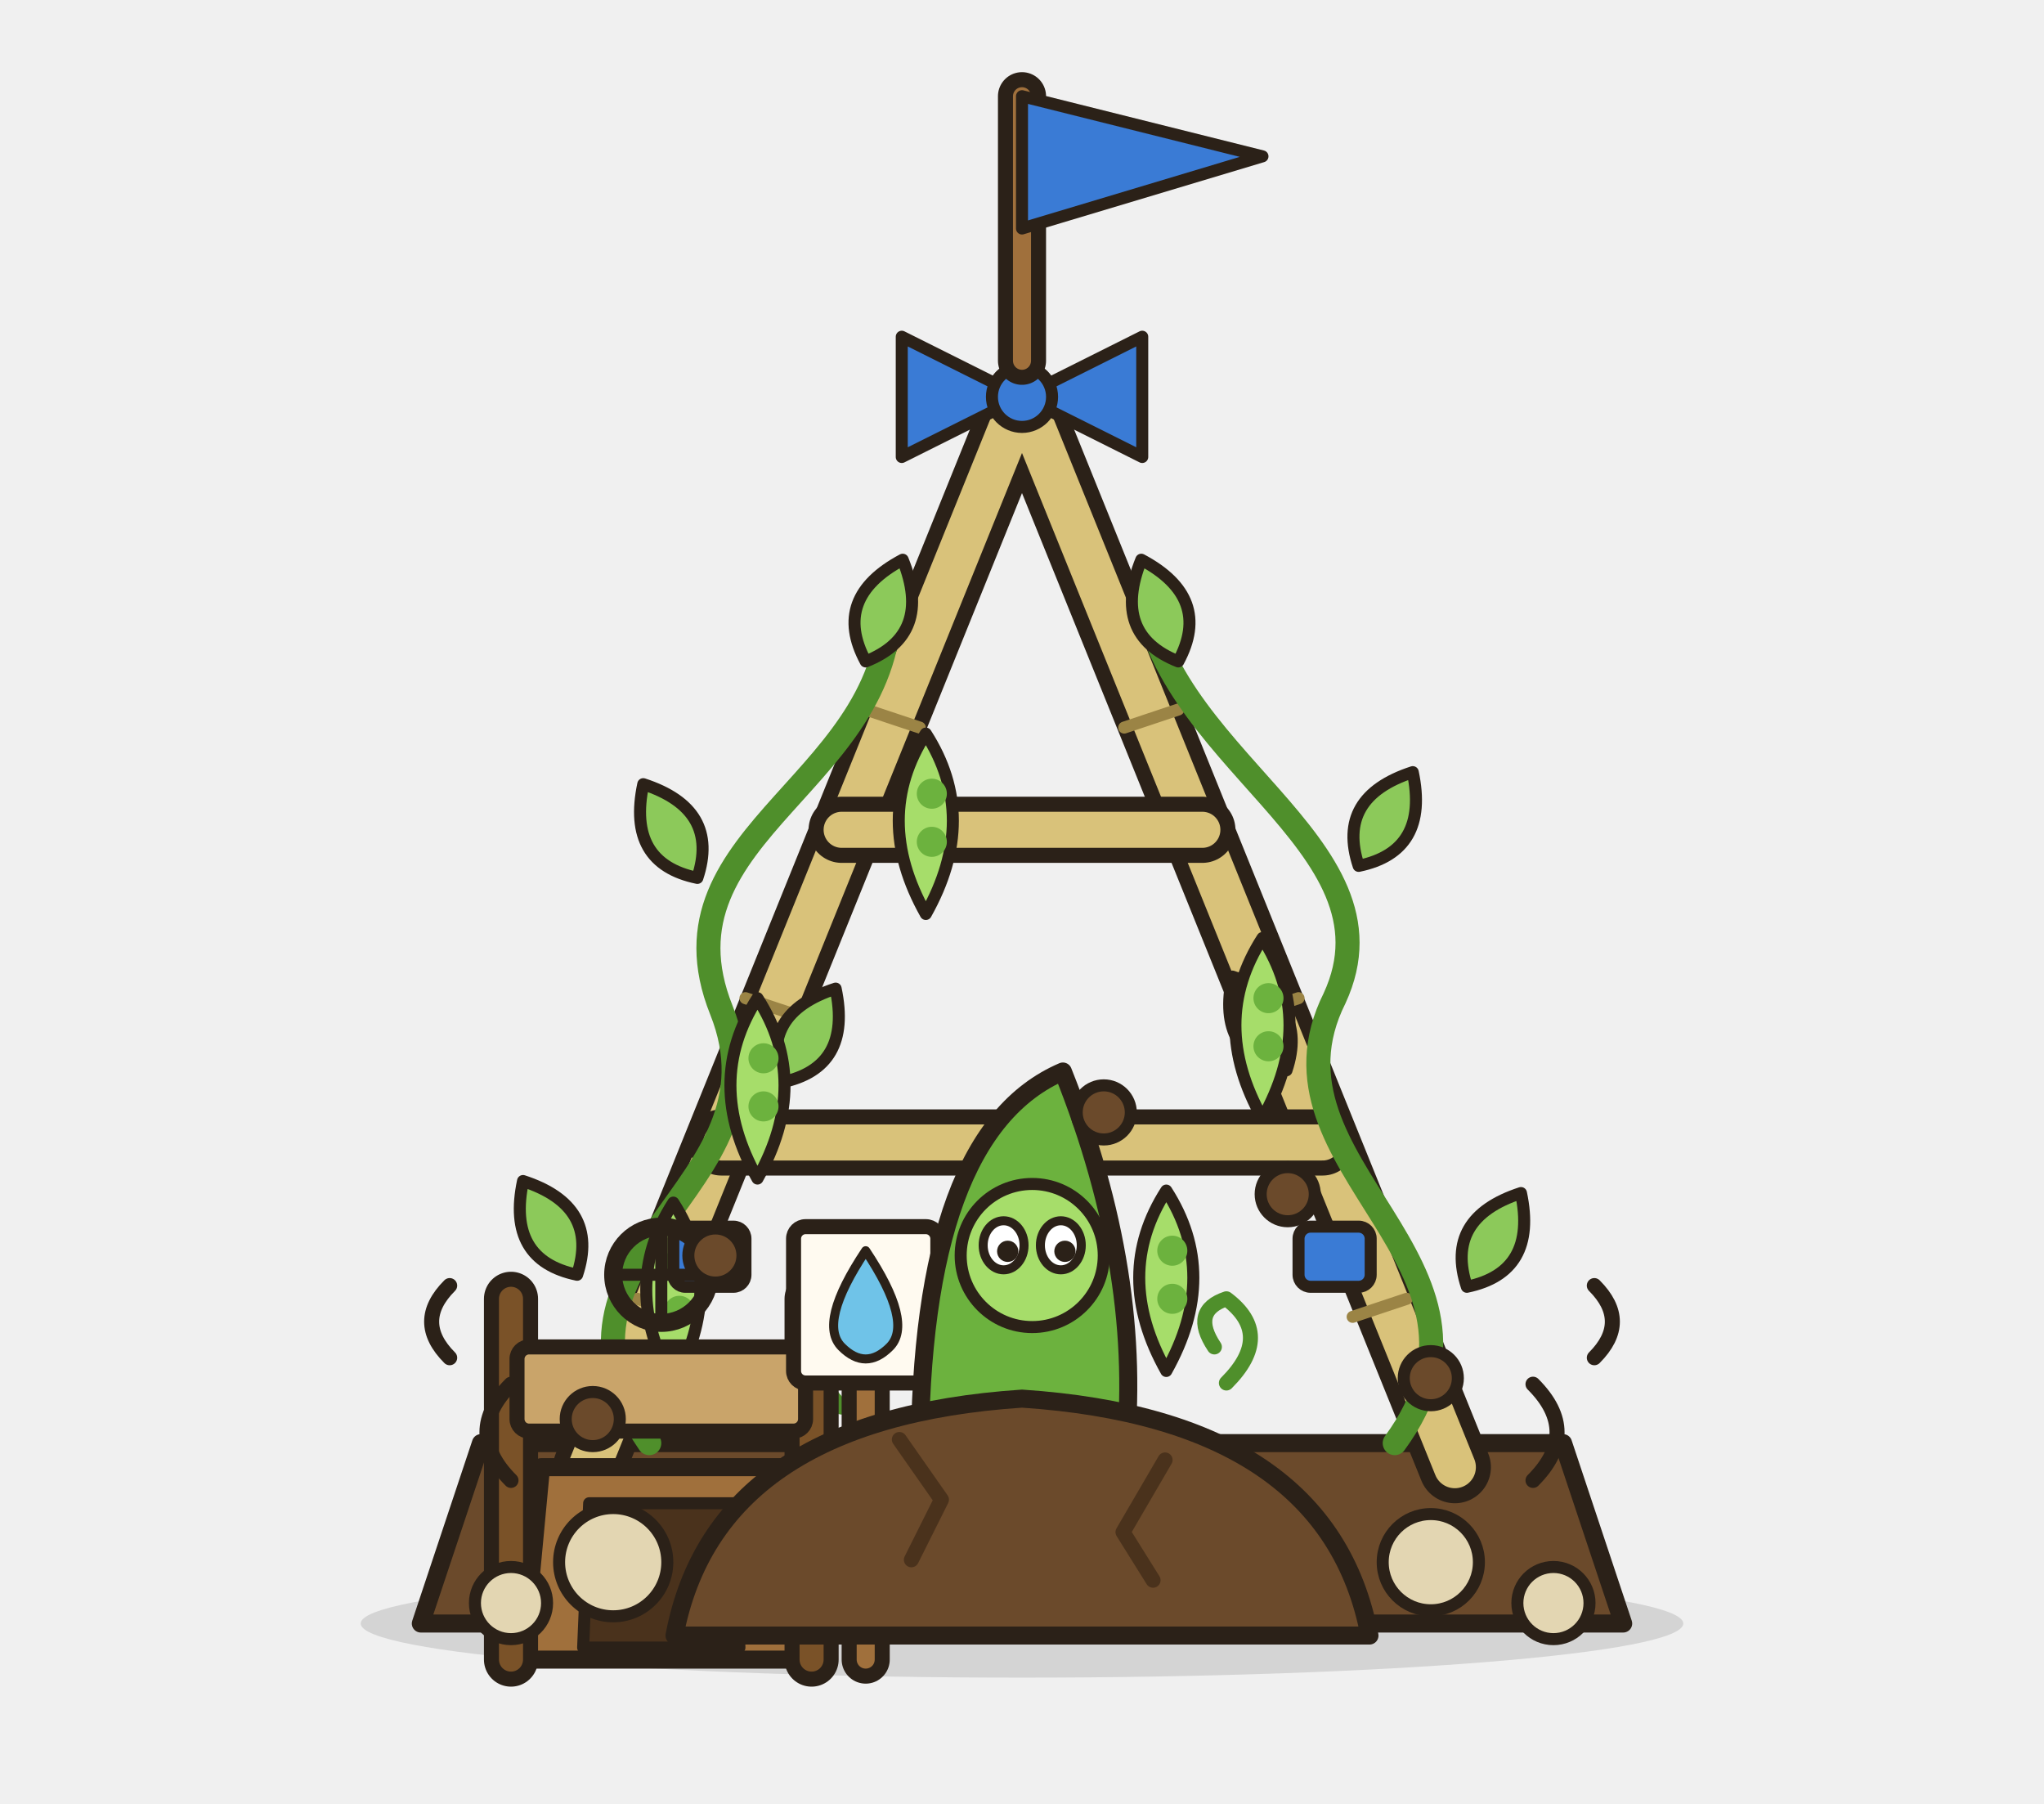
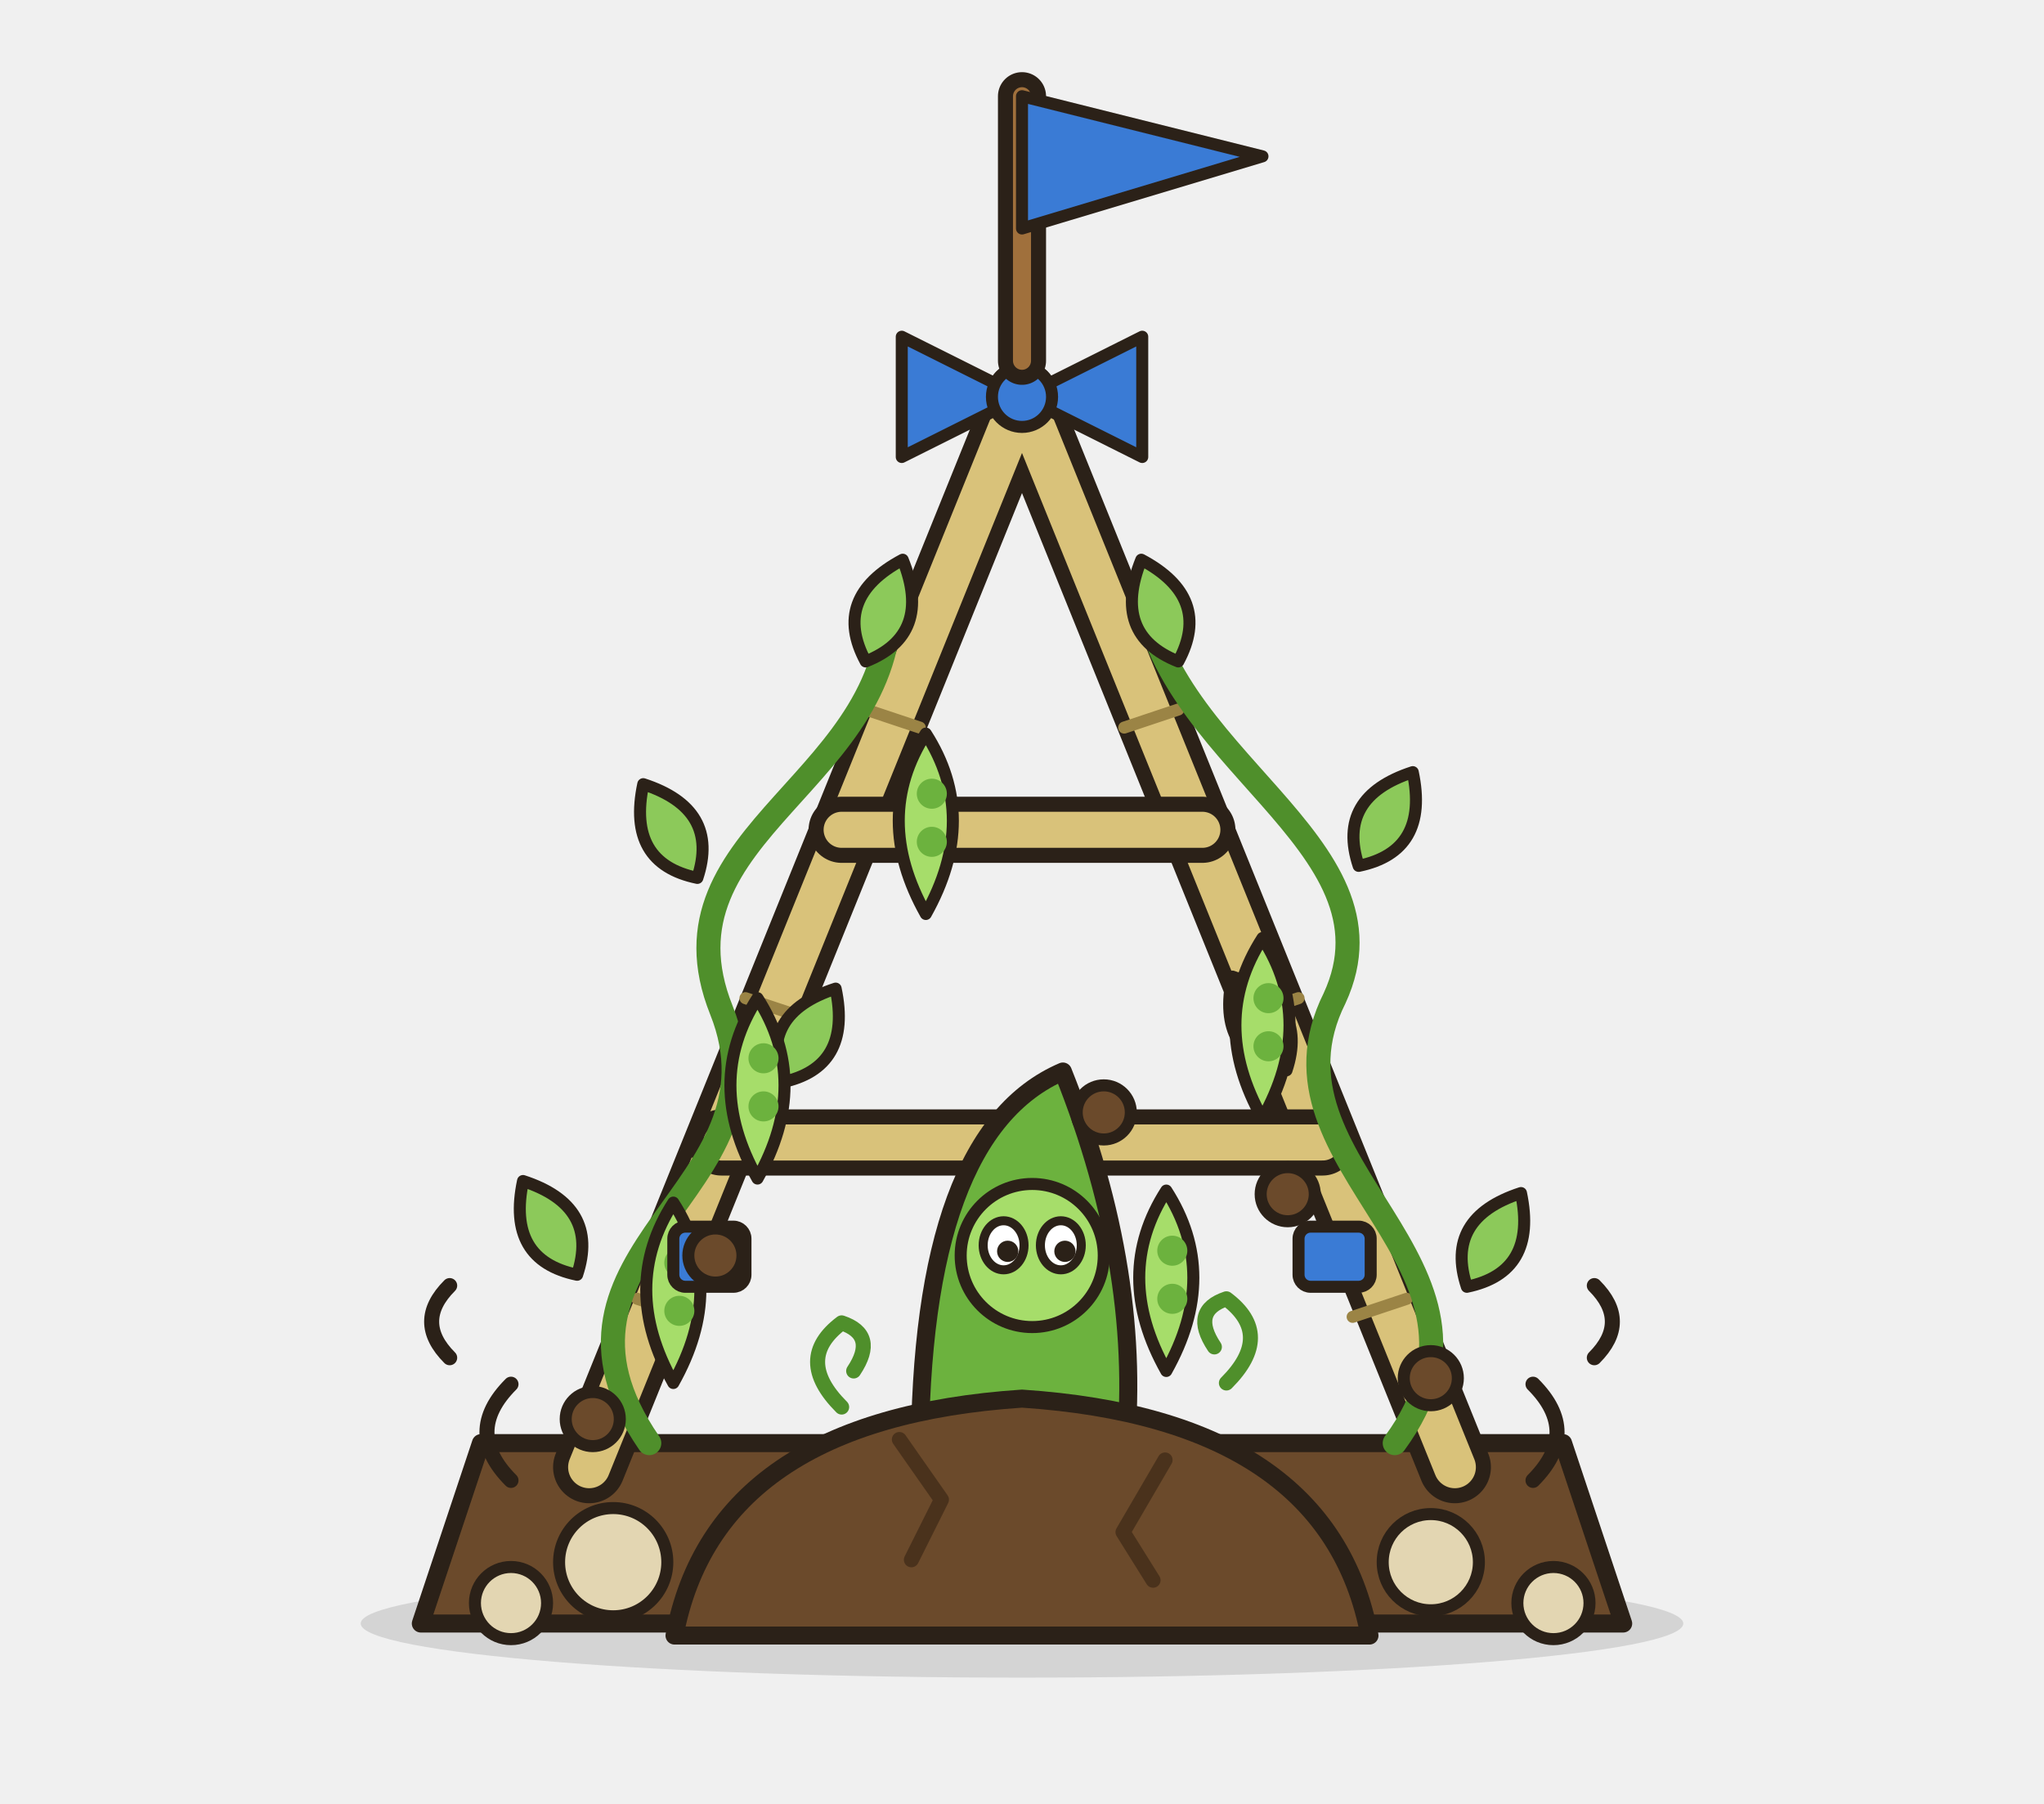
<svg xmlns="http://www.w3.org/2000/svg" viewBox="-170 -270 340 300" width="340" height="300">
  <g>
    <ellipse cx="0" cy="0" rx="110" ry="9" fill="#000000" fill-opacity="0.12" />
    <path d="M-100 0 L-90 -30 L90 -30 L100 0 Z" fill="#6b4a2b" stroke="#2b2118" stroke-width="3" stroke-linejoin="round" stroke-linecap="round" />
    <path d="M-72 -26 L0 -204 M72 -26 L0 -204" fill="none" stroke="#2b2118" stroke-width="12" stroke-linejoin="round" stroke-linecap="round" />
    <path d="M-72 -26 L0 -204 M72 -26 L0 -204" fill="none" stroke="#d9c27a" stroke-width="7" stroke-linejoin="round" stroke-linecap="round" />
    <path d="M-50 -80 L50 -80 M-30 -132 L30 -132" fill="none" stroke="#2b2118" stroke-width="11" stroke-linejoin="round" stroke-linecap="round" />
    <path d="M-50 -80 L50 -80 M-30 -132 L30 -132" fill="none" stroke="#d9c27a" stroke-width="6" stroke-linejoin="round" stroke-linecap="round" />
    <path d="M-64 -54 l9 3 M-46 -104 l9 3 M-26 -152 l9 3 M64 -54 l-9 3 M46 -104 l-9 3 M26 -152 l-9 3" fill="none" stroke="#9b8445" stroke-width="2" stroke-linejoin="round" stroke-linecap="round" />
    <path d="M-62 -30 C-84 -62 -38 -72 -50 -102 C-62 -132 -20 -140 -22 -172" fill="none" stroke="#4f8f2b" stroke-width="4" stroke-linejoin="round" stroke-linecap="round" />
    <path d="M62 -30 C84 -60 38 -76 52 -104 C64 -130 22 -144 20 -174" fill="none" stroke="#4f8f2b" stroke-width="4" stroke-linejoin="round" stroke-linecap="round" />
    <g transform="translate(-74,-58) rotate(-30)">
      <path d="M0 0 Q-9 -8 0 -18 Q9 -8 0 0 Z" fill="#8cc95a" stroke="#2b2118" stroke-width="2" stroke-linejoin="round" stroke-linecap="round" />
    </g>
    <g transform="translate(-40,-90) rotate(30)">
      <path d="M0 0 Q-9 -8 0 -18 Q9 -8 0 0 Z" fill="#8cc95a" stroke="#2b2118" stroke-width="2" stroke-linejoin="round" stroke-linecap="round" />
    </g>
    <g transform="translate(-54,-124) rotate(-30)">
      <path d="M0 0 Q-9 -8 0 -18 Q9 -8 0 0 Z" fill="#8cc95a" stroke="#2b2118" stroke-width="2" stroke-linejoin="round" stroke-linecap="round" />
    </g>
    <g transform="translate(-26,-160) rotate(20)">
      <path d="M0 0 Q-9 -8 0 -18 Q9 -8 0 0 Z" fill="#8cc95a" stroke="#2b2118" stroke-width="2" stroke-linejoin="round" stroke-linecap="round" />
    </g>
    <g transform="translate(74,-56) rotate(30)">
      <path d="M0 0 Q-9 -8 0 -18 Q9 -8 0 0 Z" fill="#8cc95a" stroke="#2b2118" stroke-width="2" stroke-linejoin="round" stroke-linecap="round" />
    </g>
    <g transform="translate(44,-92) rotate(-30)">
      <path d="M0 0 Q-9 -8 0 -18 Q9 -8 0 0 Z" fill="#8cc95a" stroke="#2b2118" stroke-width="2" stroke-linejoin="round" stroke-linecap="round" />
    </g>
    <g transform="translate(56,-126) rotate(30)">
      <path d="M0 0 Q-9 -8 0 -18 Q9 -8 0 0 Z" fill="#8cc95a" stroke="#2b2118" stroke-width="2" stroke-linejoin="round" stroke-linecap="round" />
    </g>
    <g transform="translate(26,-160) rotate(-20)">
      <path d="M0 0 Q-9 -8 0 -18 Q9 -8 0 0 Z" fill="#8cc95a" stroke="#2b2118" stroke-width="2" stroke-linejoin="round" stroke-linecap="round" />
    </g>
    <path d="M-44 -104 q9 14 0 30 q-9 -16 0 -30 Z" fill="#a6dd6a" stroke="#2b2118" stroke-width="2" stroke-linejoin="round" stroke-linecap="round" />
    <circle cx="-43" cy="-94" r="2.5" fill="#6cb23e" />
    <circle cx="-43" cy="-86" r="2.5" fill="#6cb23e" />
    <path d="M40 -114 q9 14 0 30 q-9 -16 0 -30 Z" fill="#a6dd6a" stroke="#2b2118" stroke-width="2" stroke-linejoin="round" stroke-linecap="round" />
    <circle cx="41" cy="-104" r="2.5" fill="#6cb23e" />
    <circle cx="41" cy="-96" r="2.5" fill="#6cb23e" />
    <path d="M-16 -148 q9 14 0 30 q-9 -16 0 -30 Z" fill="#a6dd6a" stroke="#2b2118" stroke-width="2" stroke-linejoin="round" stroke-linecap="round" />
    <circle cx="-15" cy="-138" r="2.5" fill="#6cb23e" />
    <circle cx="-15" cy="-130" r="2.5" fill="#6cb23e" />
    <path d="M24 -72 q9 14 0 30 q-9 -16 0 -30 Z" fill="#a6dd6a" stroke="#2b2118" stroke-width="2" stroke-linejoin="round" stroke-linecap="round" />
    <circle cx="25" cy="-62" r="2.5" fill="#6cb23e" />
    <circle cx="25" cy="-54" r="2.5" fill="#6cb23e" />
    <path d="M-58 -70 q9 14 0 30 q-9 -16 0 -30 Z" fill="#a6dd6a" stroke="#2b2118" stroke-width="2" stroke-linejoin="round" stroke-linecap="round" />
    <circle cx="-57" cy="-60" r="2.5" fill="#6cb23e" />
    <circle cx="-57" cy="-52" r="2.5" fill="#6cb23e" />
    <path d="M-30 -36 q-8 -8 0 -14 q6 2 2 8 M34 -40 q8 -8 0 -14 q-6 2 -2 8" fill="none" stroke="#4f8f2b" stroke-width="2.5" stroke-linejoin="round" stroke-linecap="round" />
    <rect x="-58" y="-66" width="12" height="10" rx="2" fill="#3a7bd5" stroke="#2b2118" stroke-width="2" />
    <rect x="46" y="-66" width="12" height="10" rx="2" fill="#3a7bd5" stroke="#2b2118" stroke-width="2" />
    <path d="M0 -204 L-20 -214 L-20 -194 Z" fill="#3a7bd5" stroke="#2b2118" stroke-width="2" stroke-linejoin="round" stroke-linecap="round" />
    <path d="M0 -204 L20 -214 L20 -194 Z" fill="#3a7bd5" stroke="#2b2118" stroke-width="2" stroke-linejoin="round" stroke-linecap="round" />
    <circle cx="0" cy="-204" r="5" fill="#3a7bd5" stroke="#2b2118" stroke-width="2" />
    <path d="M0 -210 L0 -254" fill="none" stroke="#2b2118" stroke-width="8" stroke-linejoin="round" stroke-linecap="round" />
    <path d="M0 -210 L0 -254" fill="none" stroke="#a0703c" stroke-width="3" stroke-linejoin="round" stroke-linecap="round" />
    <path d="M0 -254 L40 -244 L0 -232 Z" fill="#3a7bd5" stroke="#2b2118" stroke-width="2" stroke-linejoin="round" stroke-linecap="round" />
-     <path d="M-80 -26 L-40 -26 L-37 6 L-83 6 Z" fill="#a0703c" stroke="#2b2118" stroke-width="3" stroke-linejoin="round" stroke-linecap="round" />
-     <path d="M-72 -20 L-48 -20 L-47 4 L-73 4 Z" fill="#4a321c" stroke="#2b2118" stroke-width="2" stroke-linejoin="round" stroke-linecap="round" />
-     <path d="M-85 -54 L-85 6 M-35 -54 L-35 6" fill="none" stroke="#2b2118" stroke-width="9" stroke-linejoin="round" stroke-linecap="round" />
-     <path d="M-85 -54 L-85 6 M-35 -54 L-35 6" fill="none" stroke="#7a5228" stroke-width="4" stroke-linejoin="round" stroke-linecap="round" />
-     <rect x="-84" y="-46" width="48" height="14" rx="2" fill="#c9a46a" stroke="#2b2118" stroke-width="2.5" />
-     <circle cx="-60" cy="-58" r="8" fill="none" stroke="#2b2118" stroke-width="3" />
-     <path d="M-68 -58 L-52 -58 M-60 -66 L-60 -50" fill="none" stroke="#2b2118" stroke-width="2" stroke-linejoin="round" stroke-linecap="round" />
-     <path d="M-26 6 L-26 -40" fill="none" stroke="#2b2118" stroke-width="8" stroke-linejoin="round" stroke-linecap="round" />
-     <path d="M-26 6 L-26 -40" fill="none" stroke="#a0703c" stroke-width="3" stroke-linejoin="round" stroke-linecap="round" />
-     <rect x="-38" y="-66" width="24" height="26" rx="2" fill="#fffaf0" stroke="#2b2118" stroke-width="2.5" />
-     <path d="M-26 -62 Q-34 -50 -30 -46 Q-26 -42 -22 -46 Q-18 -50 -26 -62 Z" fill="#6fc3e8" stroke="#2b2118" stroke-width="1.5" stroke-linejoin="round" stroke-linecap="round" />
    <circle cx="-68.0" cy="-10.2" r="9" fill="#e3d6b2" stroke="#2b2118" stroke-width="2" />
    <circle cx="68.0" cy="-10.2" r="8" fill="#e3d6b2" stroke="#2b2118" stroke-width="2" />
    <circle cx="-85.0" cy="-3.4" r="6" fill="#e3d6b2" stroke="#2b2118" stroke-width="2" />
    <circle cx="88.4" cy="-3.4" r="6" fill="#e3d6b2" stroke="#2b2118" stroke-width="2" />
    <path d="M-17.0 -27.2 Q-17.0 -81.6 6.8 -91.8 Q20.4 -57.8 17.0 -27.2 Z" fill="#6cb23e" stroke="#2b2118" stroke-width="3" stroke-linejoin="round" stroke-linecap="round" />
    <circle cx="1.7" cy="-61.2" r="11.9" fill="#a6dd6a" stroke="#2b2118" stroke-width="2" />
    <ellipse cx="-3.06" cy="-62.9" rx="3.4" ry="4.08" fill="#ffffff" stroke="#2b2118" stroke-width="1.5" />
    <ellipse cx="6.46" cy="-62.9" rx="3.4" ry="4.08" fill="#ffffff" stroke="#2b2118" stroke-width="1.5" />
    <circle cx="-2.38" cy="-61.9" r="1.768" fill="#2b2118" />
    <circle cx="7.14" cy="-61.9" r="1.768" fill="#2b2118" />
    <path d="M-57.8 2 Q-51.0 -34.0 0.0 -37.4 Q51.0 -34.0 57.8 2 Z" fill="#6b4a2b" stroke="#2b2118" stroke-width="3" stroke-linejoin="round" stroke-linecap="round" />
    <path d="M-20.4 -30.6 l7 10 l-5 10 M23.8 -27.2 l-7 12 l5 8" fill="none" stroke="#4a321c" stroke-width="2.5" stroke-linejoin="round" stroke-linecap="round" />
    <circle cx="-51.0" cy="-61.2" r="4.5" fill="#6b4a2b" stroke="#2b2118" stroke-width="2" />
    <circle cx="44.2" cy="-71.4" r="4.5" fill="#6b4a2b" stroke="#2b2118" stroke-width="2" />
    <circle cx="68.0" cy="-40.8" r="4.5" fill="#6b4a2b" stroke="#2b2118" stroke-width="2" />
    <circle cx="-71.4" cy="-34.0" r="4.5" fill="#6b4a2b" stroke="#2b2118" stroke-width="2" />
    <circle cx="13.6" cy="-85.0" r="4.5" fill="#6b4a2b" stroke="#2b2118" stroke-width="2" />
    <path d="M-85.0 -23.8 q-8 -8 0 -16 M85.0 -23.8 q8 -8 0 -16 M-95.2 -44.2 q-6 -6 0 -12 M95.2 -44.2 q6 -6 0 -12" fill="none" stroke="#2b2118" stroke-width="2.5" stroke-linejoin="round" stroke-linecap="round" />
  </g>
</svg>
